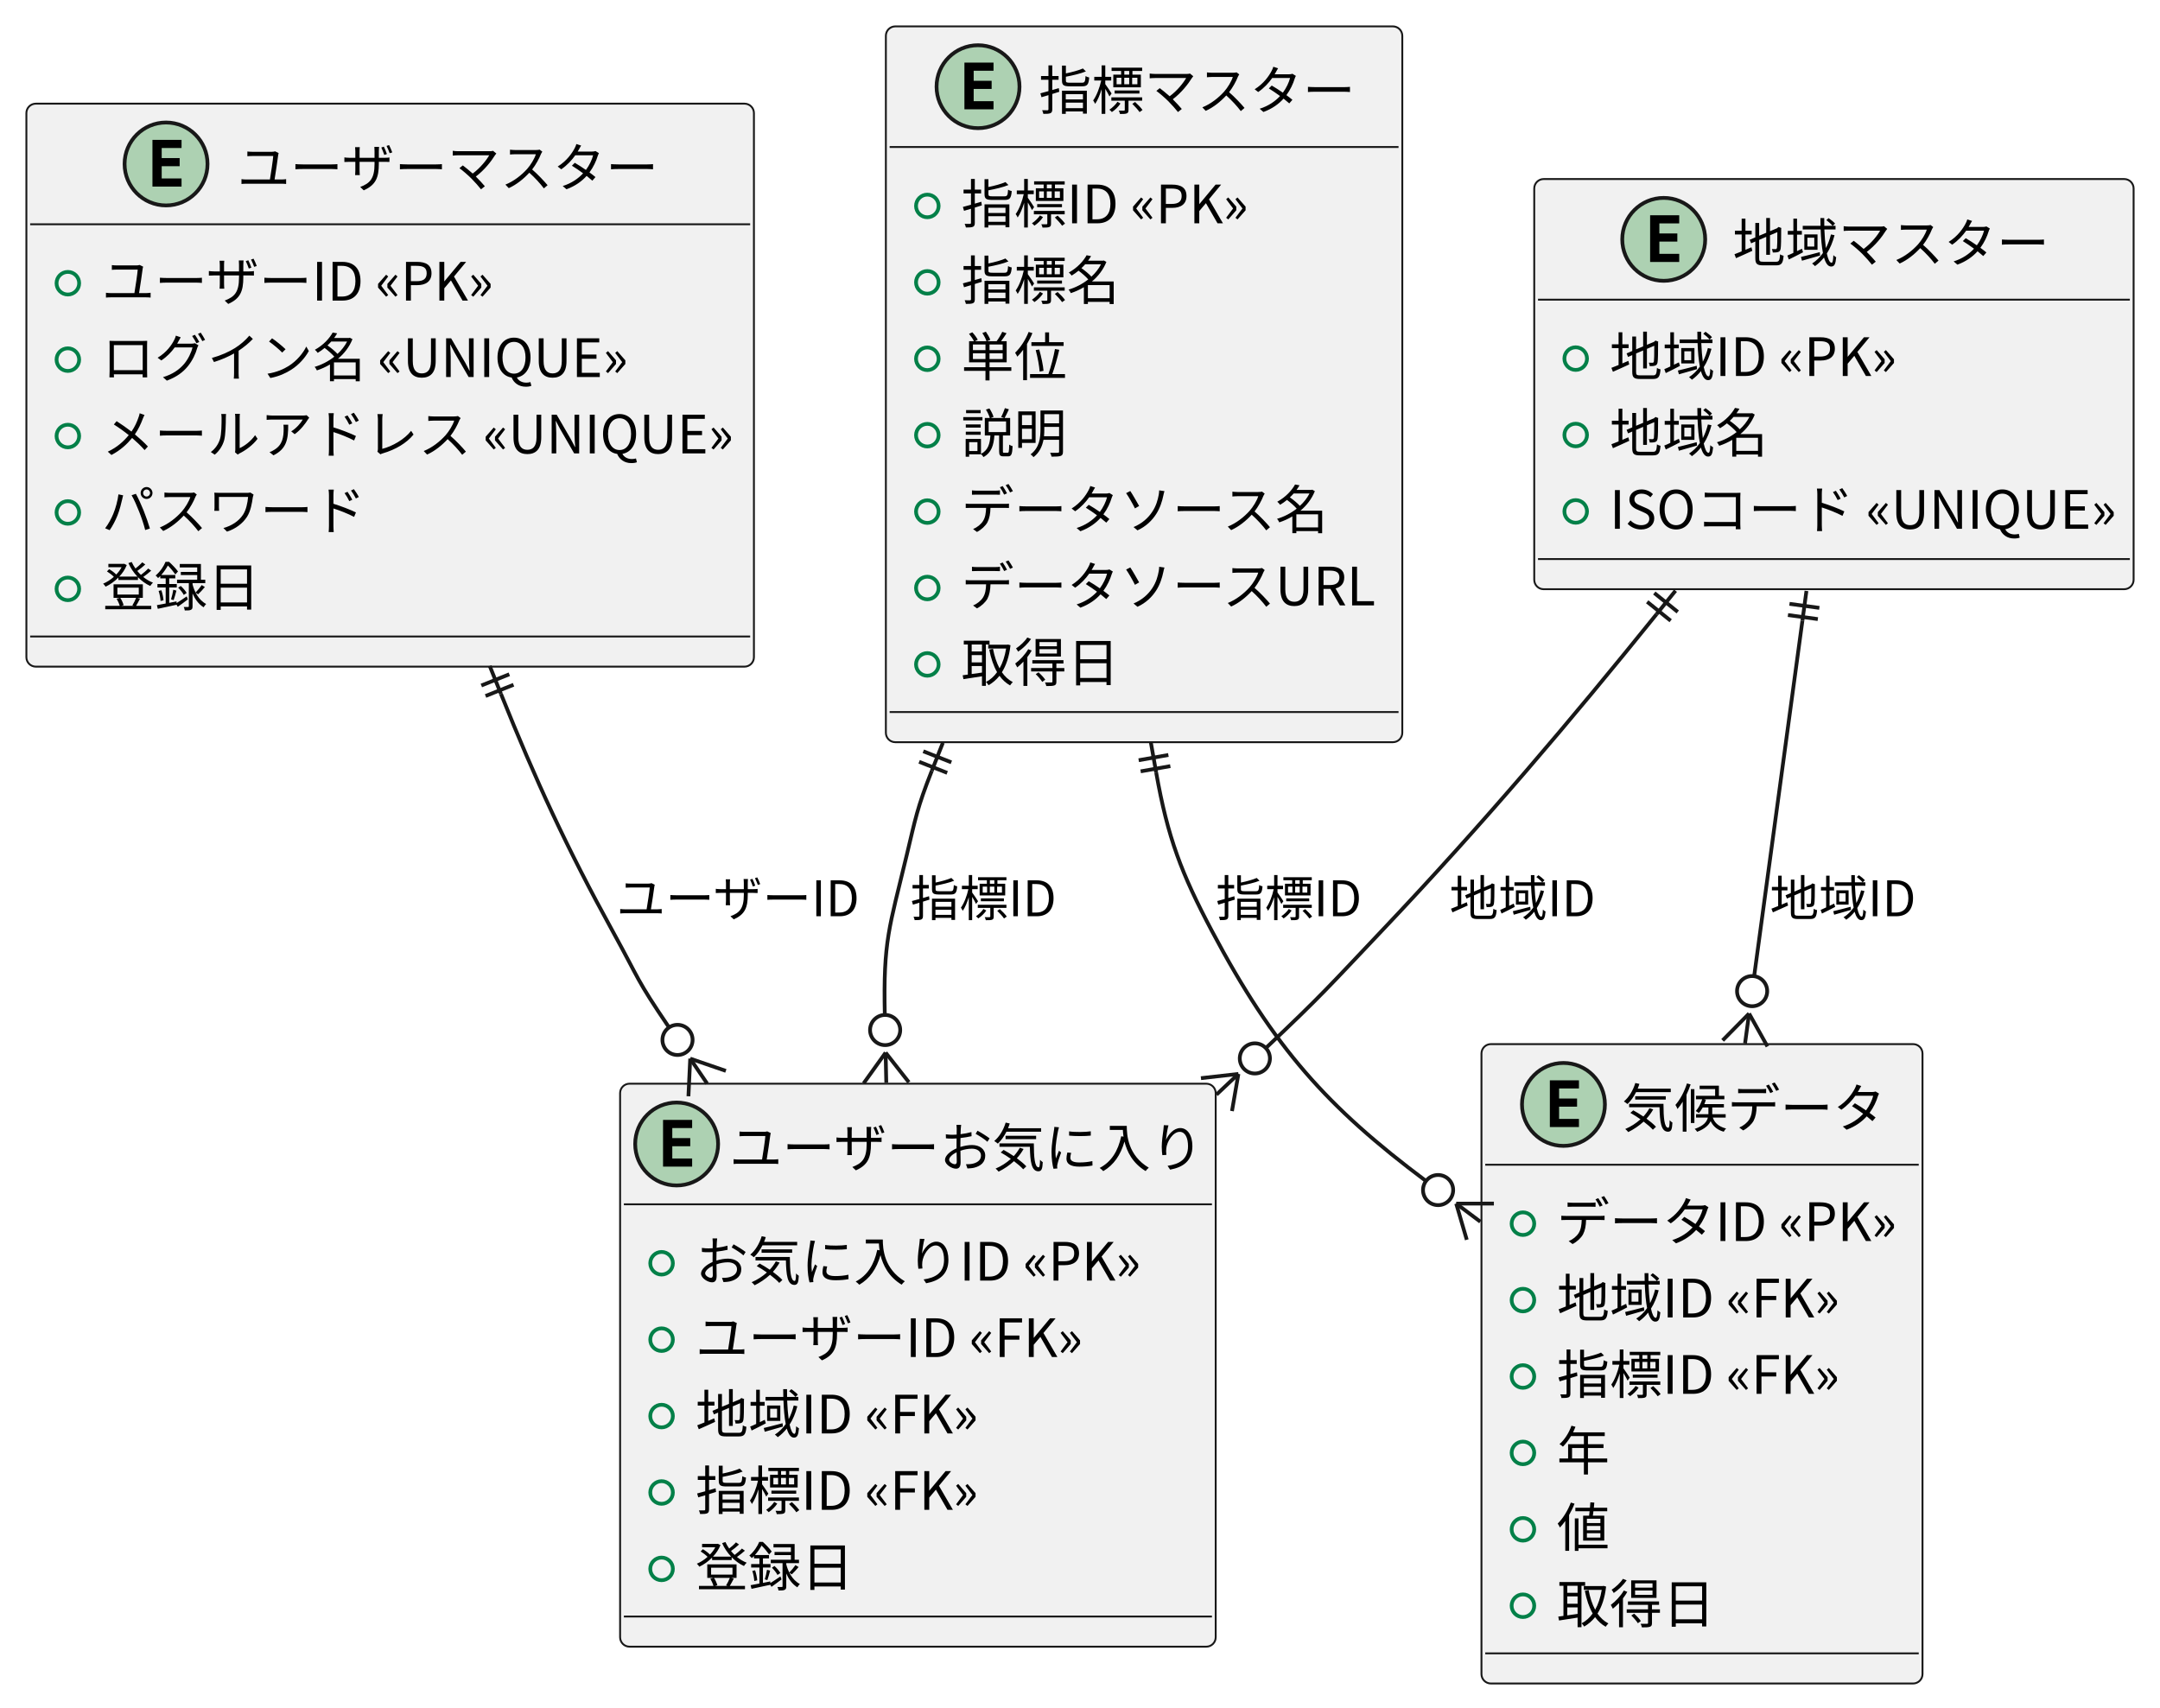
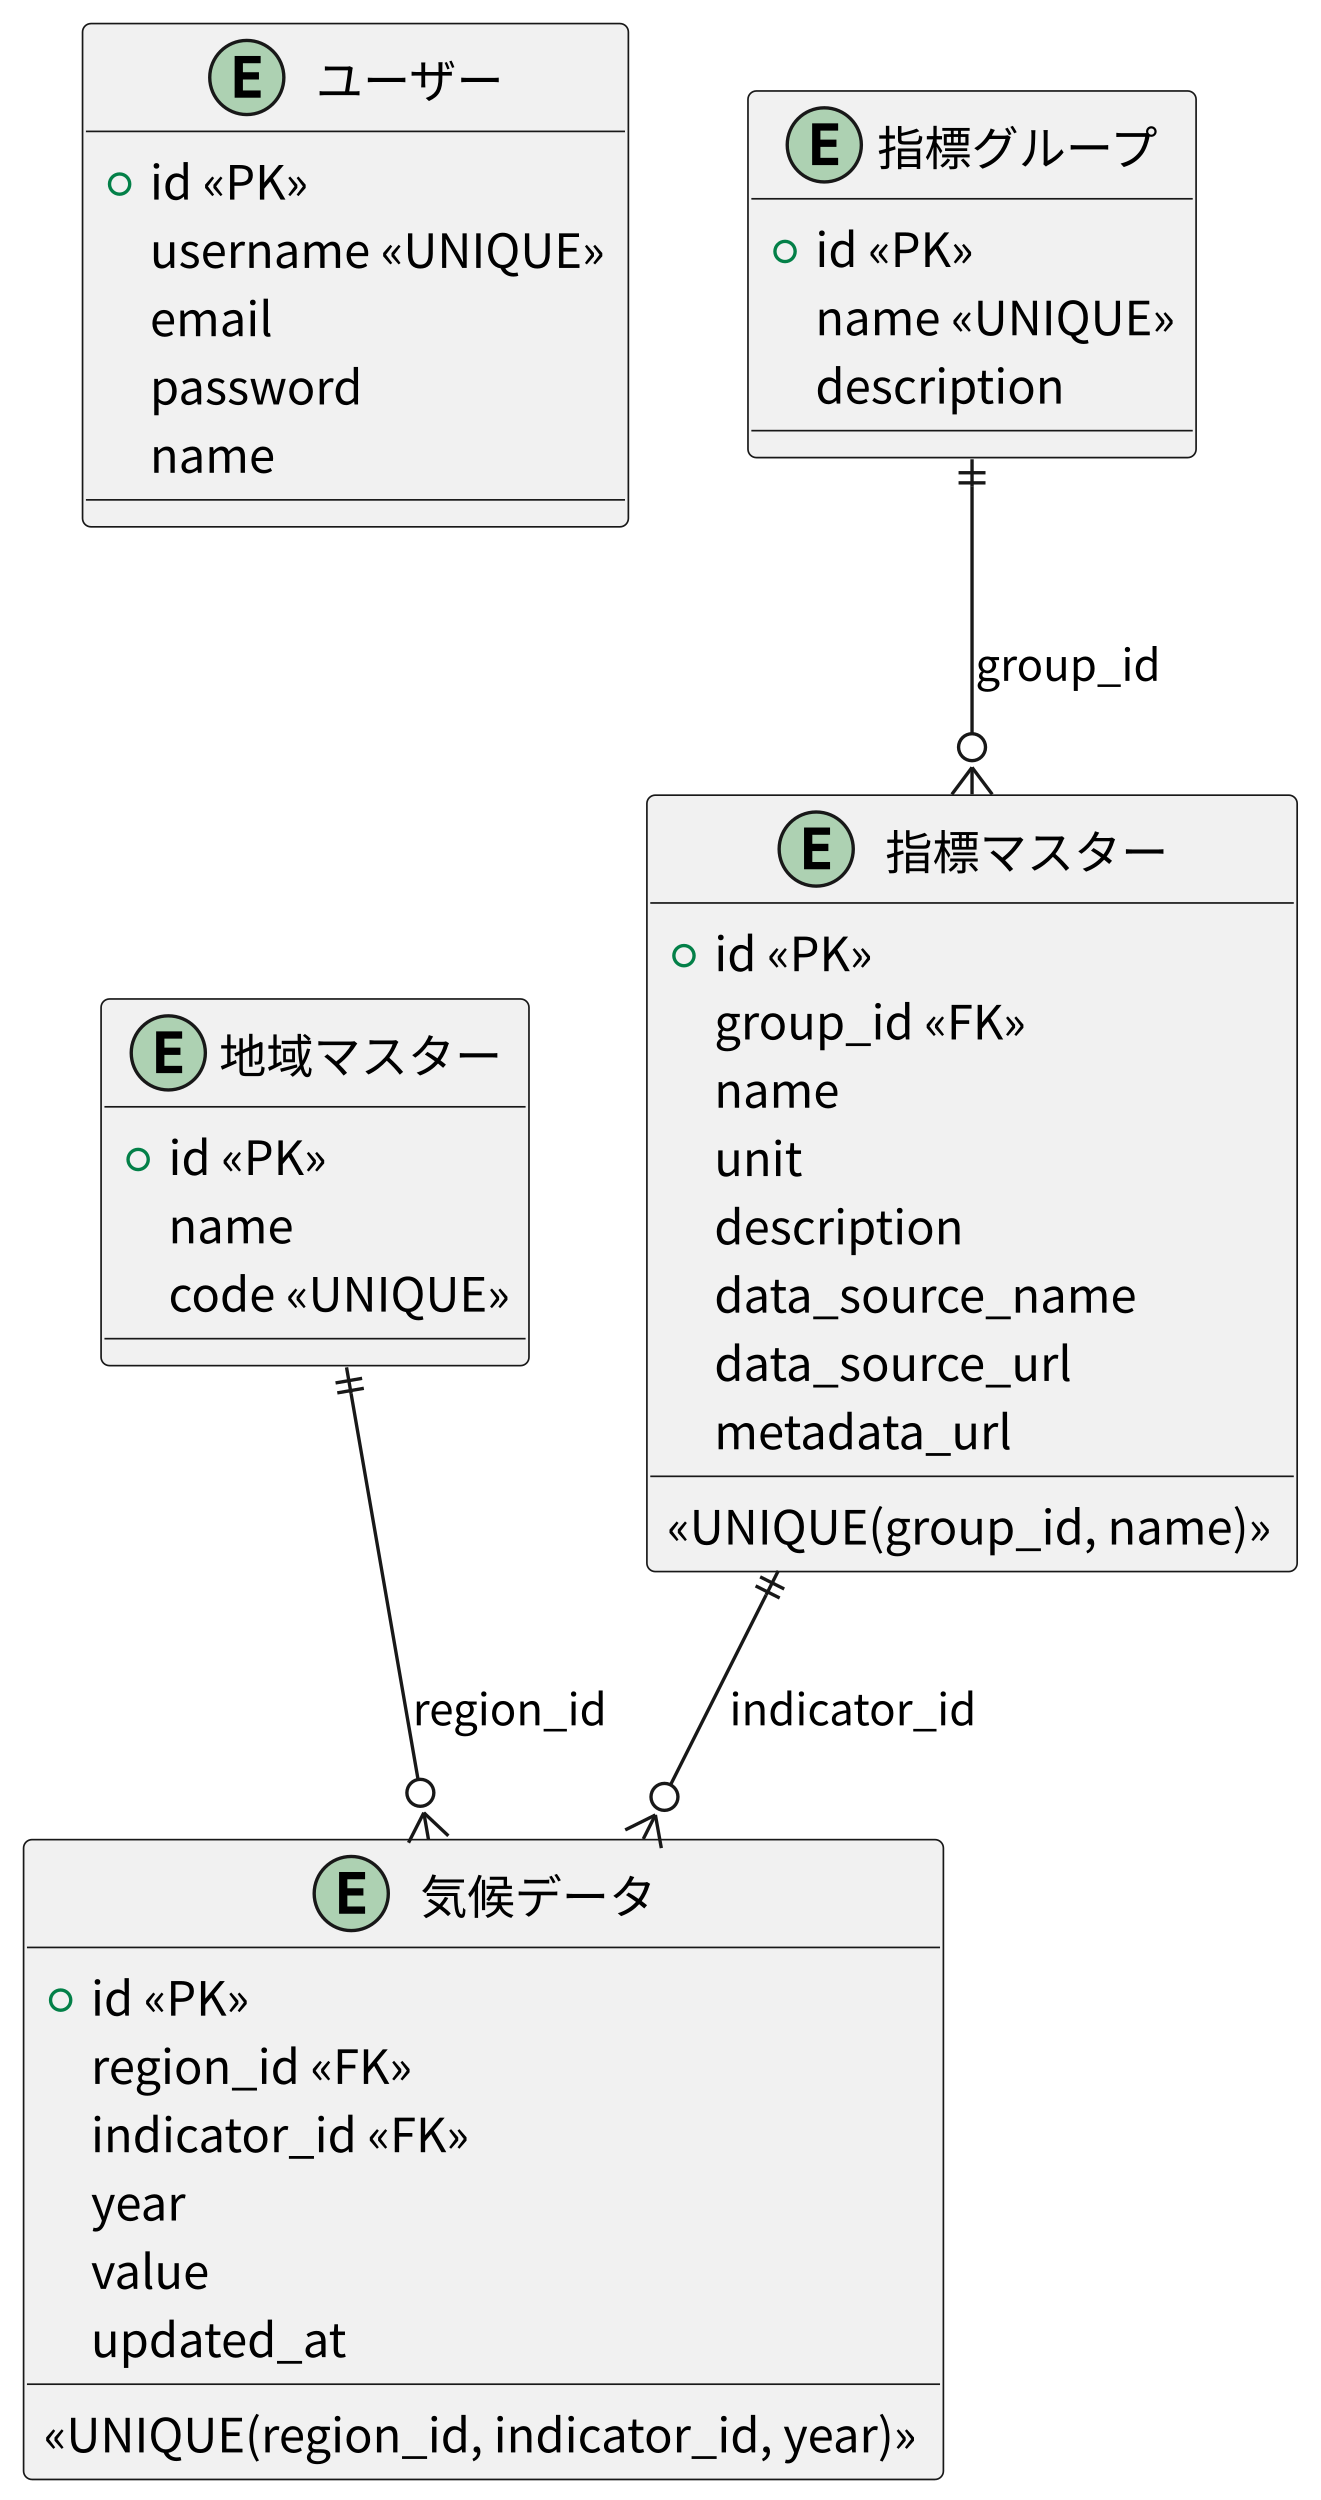
- <svg xmlns="http://www.w3.org/2000/svg" contentStyleType="text/css" height="453px" preserveAspectRatio="none" style="width:573px;height:453px;background:#FFFFFF;" version="1.1" viewBox="0 0 573 453" width="573px" zoomAndPan="magnify">
+ <svg xmlns="http://www.w3.org/2000/svg" contentStyleType="text/css" height="742px" preserveAspectRatio="none" style="width:392px;height:742px;background:#FFFFFF;" version="1.1" viewBox="0 0 392 742" width="392px" zoomAndPan="magnify">
  <defs />
  <g>
    <g id="elem_User">
-       <rect codeLine="3" fill="#F1F1F1" height="149.36" id="User" rx="2.5" ry="2.5" style="stroke:#181818;stroke-width:0.5;" width="193" x="7" y="27.5" />
-       <ellipse cx="44.05" cy="43.5" fill="#ADD1B2" rx="11" ry="11" style="stroke:#181818;stroke-width:1.0;" />
-       <path d="M48.159,49.5 L40.441,49.5 L40.441,37.109 L48.159,37.109 L48.159,39.266 L42.894,39.266 L42.894,41.938 L47.659,41.938 L47.659,44.094 L42.894,44.094 L42.894,47.344 L48.159,47.344 L48.159,49.5 Z " fill="#000000" />
-       <text fill="#000000" font-family="Noto Sans CJK JP" font-size="14" lengthAdjust="spacing" textLength="112" x="62.95" y="49.604">ユーザーマスター</text>
-       <line style="stroke:#181818;stroke-width:0.5;" x1="8" x2="199" y1="59.5" y2="59.5" />
-       <ellipse cx="18" cy="75.136" fill="none" rx="3" ry="3" style="stroke:#038048;stroke-width:1.0;" />
-       <text fill="#000000" font-family="Noto Sans CJK JP" font-size="14" lengthAdjust="spacing" textLength="105" x="27" y="79.74">ユーザーID «PK»</text>
-       <ellipse cx="18" cy="95.408" fill="none" rx="3" ry="3" style="stroke:#038048;stroke-width:1.0;" />
-       <text fill="#000000" font-family="Noto Sans CJK JP" font-size="14" lengthAdjust="spacing" textLength="139" x="27" y="100.012">ログイン名 «UNIQUE»</text>
-       <ellipse cx="18" cy="115.68" fill="none" rx="3" ry="3" style="stroke:#038048;stroke-width:1.0;" />
-       <text fill="#000000" font-family="Noto Sans CJK JP" font-size="14" lengthAdjust="spacing" textLength="167" x="27" y="120.284">メールアドレス «UNIQUE»</text>
-       <ellipse cx="18" cy="135.952" fill="none" rx="3" ry="3" style="stroke:#038048;stroke-width:1.0;" />
-       <text fill="#000000" font-family="Noto Sans CJK JP" font-size="14" lengthAdjust="spacing" textLength="70" x="27" y="140.556">パスワード</text>
-       <ellipse cx="18" cy="156.224" fill="none" rx="3" ry="3" style="stroke:#038048;stroke-width:1.0;" />
-       <text fill="#000000" font-family="Noto Sans CJK JP" font-size="14" lengthAdjust="spacing" textLength="42" x="27" y="160.828">登録日</text>
-       <line style="stroke:#181818;stroke-width:0.5;" x1="8" x2="199" y1="168.86" y2="168.86" />
+       <rect codeLine="3" fill="#F1F1F1" height="149.36" id="User" rx="2.5" ry="2.5" style="stroke:#181818;stroke-width:0.5;" width="162" x="24.5" y="7" />
+       <ellipse cx="73.25" cy="23" fill="#ADD1B2" rx="11" ry="11" style="stroke:#181818;stroke-width:1.0;" />
+       <path d="M77.359,29 L69.641,29 L69.641,16.609 L77.359,16.609 L77.359,18.766 L72.094,18.766 L72.094,21.438 L76.859,21.438 L76.859,23.594 L72.094,23.594 L72.094,26.844 L77.359,26.844 L77.359,29 Z " fill="#000000" />
+       <text fill="#000000" font-family="Noto Sans CJK JP" font-size="14" lengthAdjust="spacing" textLength="56" x="93.75" y="29.104">ユーザー</text>
+       <line style="stroke:#181818;stroke-width:0.5;" x1="25.5" x2="185.5" y1="39" y2="39" />
+       <ellipse cx="35.5" cy="54.636" fill="none" rx="3" ry="3" style="stroke:#038048;stroke-width:1.0;" />
+       <text fill="#000000" font-family="Noto Sans CJK JP" font-size="14" lengthAdjust="spacing" textLength="48" x="44.5" y="59.24">id «PK»</text>
+       <text fill="#000000" font-family="Noto Sans CJK JP" font-size="14" lengthAdjust="spacing" textLength="136" x="44.5" y="79.512">username «UNIQUE»</text>
+       <text fill="#000000" font-family="Noto Sans CJK JP" font-size="14" lengthAdjust="spacing" textLength="37" x="44.5" y="99.784">email</text>
+       <text fill="#000000" font-family="Noto Sans CJK JP" font-size="14" lengthAdjust="spacing" textLength="64" x="44.5" y="120.056">password</text>
+       <text fill="#000000" font-family="Noto Sans CJK JP" font-size="14" lengthAdjust="spacing" textLength="38" x="44.5" y="140.328">name</text>
+       <line style="stroke:#181818;stroke-width:0.5;" x1="25.5" x2="185.5" y1="148.36" y2="148.36" />
    </g>
    <g id="elem_Region">
-       <rect codeLine="11" fill="#F1F1F1" height="108.816" id="Region" rx="2.5" ry="2.5" style="stroke:#181818;stroke-width:0.5;" width="159" x="407" y="47.5" />
-       <ellipse cx="441.35" cy="63.5" fill="#ADD1B2" rx="11" ry="11" style="stroke:#181818;stroke-width:1.0;" />
-       <path d="M445.459,69.5 L437.741,69.5 L437.741,57.109 L445.459,57.109 L445.459,59.266 L440.194,59.266 L440.194,61.938 L444.959,61.938 L444.959,64.094 L440.194,64.094 L440.194,67.344 L445.459,67.344 L445.459,69.5 Z " fill="#000000" />
-       <text fill="#000000" font-family="Noto Sans CJK JP" font-size="14" lengthAdjust="spacing" textLength="84" x="459.65" y="69.604">地域マスター</text>
-       <line style="stroke:#181818;stroke-width:0.5;" x1="408" x2="565" y1="79.5" y2="79.5" />
-       <ellipse cx="418" cy="95.136" fill="none" rx="3" ry="3" style="stroke:#038048;stroke-width:1.0;" />
-       <text fill="#000000" font-family="Noto Sans CJK JP" font-size="14" lengthAdjust="spacing" textLength="77" x="427" y="99.74">地域ID «PK»</text>
-       <ellipse cx="418" cy="115.408" fill="none" rx="3" ry="3" style="stroke:#038048;stroke-width:1.0;" />
-       <text fill="#000000" font-family="Noto Sans CJK JP" font-size="14" lengthAdjust="spacing" textLength="42" x="427" y="120.012">地域名</text>
-       <ellipse cx="418" cy="135.68" fill="none" rx="3" ry="3" style="stroke:#038048;stroke-width:1.0;" />
-       <text fill="#000000" font-family="Noto Sans CJK JP" font-size="14" lengthAdjust="spacing" textLength="133" x="427" y="140.284">ISOコード «UNIQUE»</text>
-       <line style="stroke:#181818;stroke-width:0.5;" x1="408" x2="565" y1="148.316" y2="148.316" />
+       <rect codeLine="11" fill="#F1F1F1" height="108.816" id="Region" rx="2.5" ry="2.5" style="stroke:#181818;stroke-width:0.5;" width="127" x="30" y="296.5" />
+       <ellipse cx="49.95" cy="312.5" fill="#ADD1B2" rx="11" ry="11" style="stroke:#181818;stroke-width:1.0;" />
+       <path d="M54.059,318.5 L46.341,318.5 L46.341,306.109 L54.059,306.109 L54.059,308.266 L48.794,308.266 L48.794,310.938 L53.559,310.938 L53.559,313.094 L48.794,313.094 L48.794,316.344 L54.059,316.344 L54.059,318.5 Z " fill="#000000" />
+       <text fill="#000000" font-family="Noto Sans CJK JP" font-size="14" lengthAdjust="spacing" textLength="84" x="65.05" y="318.604">地域マスター</text>
+       <line style="stroke:#181818;stroke-width:0.5;" x1="31" x2="156" y1="328.5" y2="328.5" />
+       <ellipse cx="41" cy="344.136" fill="none" rx="3" ry="3" style="stroke:#038048;stroke-width:1.0;" />
+       <text fill="#000000" font-family="Noto Sans CJK JP" font-size="14" lengthAdjust="spacing" textLength="48" x="50" y="348.74">id «PK»</text>
+       <text fill="#000000" font-family="Noto Sans CJK JP" font-size="14" lengthAdjust="spacing" textLength="38" x="50" y="369.012">name</text>
+       <text fill="#000000" font-family="Noto Sans CJK JP" font-size="14" lengthAdjust="spacing" textLength="101" x="50" y="389.284">code «UNIQUE»</text>
+       <line style="stroke:#181818;stroke-width:0.5;" x1="31" x2="156" y1="397.316" y2="397.316" />
+     </g>
+     <g id="elem_IndicatorGroup">
+       <rect codeLine="17" fill="#F1F1F1" height="108.816" id="IndicatorGroup" rx="2.5" ry="2.5" style="stroke:#181818;stroke-width:0.5;" width="133" x="222" y="27" />
+       <ellipse cx="244.65" cy="43" fill="#ADD1B2" rx="11" ry="11" style="stroke:#181818;stroke-width:1.0;" />
+       <path d="M248.759,49 L241.041,49 L241.041,36.609 L248.759,36.609 L248.759,38.766 L243.494,38.766 L243.494,41.438 L248.259,41.438 L248.259,43.594 L243.494,43.594 L243.494,46.844 L248.759,46.844 L248.759,49 Z " fill="#000000" />
+       <text fill="#000000" font-family="Noto Sans CJK JP" font-size="14" lengthAdjust="spacing" textLength="84" x="260.35" y="49.104">指標グループ</text>
+       <line style="stroke:#181818;stroke-width:0.5;" x1="223" x2="354" y1="59" y2="59" />
+       <ellipse cx="233" cy="74.636" fill="none" rx="3" ry="3" style="stroke:#038048;stroke-width:1.0;" />
+       <text fill="#000000" font-family="Noto Sans CJK JP" font-size="14" lengthAdjust="spacing" textLength="48" x="242" y="79.24">id «PK»</text>
+       <text fill="#000000" font-family="Noto Sans CJK JP" font-size="14" lengthAdjust="spacing" textLength="107" x="242" y="99.512">name «UNIQUE»</text>
+       <text fill="#000000" font-family="Noto Sans CJK JP" font-size="14" lengthAdjust="spacing" textLength="75" x="242" y="119.784">description</text>
+       <line style="stroke:#181818;stroke-width:0.5;" x1="223" x2="354" y1="127.816" y2="127.816" />
    </g>
    <g id="elem_Indicator">
-       <rect codeLine="17" fill="#F1F1F1" height="189.903" id="Indicator" rx="2.5" ry="2.5" style="stroke:#181818;stroke-width:0.5;" width="137" x="235" y="7" />
-       <ellipse cx="259.45" cy="23" fill="#ADD1B2" rx="11" ry="11" style="stroke:#181818;stroke-width:1.0;" />
-       <path d="M263.559,29 L255.841,29 L255.841,16.609 L263.559,16.609 L263.559,18.766 L258.294,18.766 L258.294,21.438 L263.059,21.438 L263.059,23.594 L258.294,23.594 L258.294,26.844 L263.559,26.844 L263.559,29 Z " fill="#000000" />
-       <text fill="#000000" font-family="Noto Sans CJK JP" font-size="14" lengthAdjust="spacing" textLength="84" x="275.55" y="29.104">指標マスター</text>
-       <line style="stroke:#181818;stroke-width:0.5;" x1="236" x2="371" y1="39" y2="39" />
-       <ellipse cx="246" cy="54.636" fill="none" rx="3" ry="3" style="stroke:#038048;stroke-width:1.0;" />
-       <text fill="#000000" font-family="Noto Sans CJK JP" font-size="14" lengthAdjust="spacing" textLength="77" x="255" y="59.24">指標ID «PK»</text>
-       <ellipse cx="246" cy="74.908" fill="none" rx="3" ry="3" style="stroke:#038048;stroke-width:1.0;" />
-       <text fill="#000000" font-family="Noto Sans CJK JP" font-size="14" lengthAdjust="spacing" textLength="42" x="255" y="79.512">指標名</text>
-       <ellipse cx="246" cy="95.18" fill="none" rx="3" ry="3" style="stroke:#038048;stroke-width:1.0;" />
-       <text fill="#000000" font-family="Noto Sans CJK JP" font-size="14" lengthAdjust="spacing" textLength="28" x="255" y="99.784">単位</text>
-       <ellipse cx="246" cy="115.452" fill="none" rx="3" ry="3" style="stroke:#038048;stroke-width:1.0;" />
-       <text fill="#000000" font-family="Noto Sans CJK JP" font-size="14" lengthAdjust="spacing" textLength="28" x="255" y="120.056">説明</text>
-       <ellipse cx="246" cy="135.724" fill="none" rx="3" ry="3" style="stroke:#038048;stroke-width:1.0;" />
-       <text fill="#000000" font-family="Noto Sans CJK JP" font-size="14" lengthAdjust="spacing" textLength="98" x="255" y="140.328">データソース名</text>
-       <ellipse cx="246" cy="155.995" fill="none" rx="3" ry="3" style="stroke:#038048;stroke-width:1.0;" />
-       <text fill="#000000" font-family="Noto Sans CJK JP" font-size="14" lengthAdjust="spacing" textLength="111" x="255" y="160.6">データソースURL</text>
-       <ellipse cx="246" cy="176.267" fill="none" rx="3" ry="3" style="stroke:#038048;stroke-width:1.0;" />
-       <text fill="#000000" font-family="Noto Sans CJK JP" font-size="14" lengthAdjust="spacing" textLength="42" x="255" y="180.871">取得日</text>
-       <line style="stroke:#181818;stroke-width:0.5;" x1="236" x2="371" y1="188.903" y2="188.903" />
+       <rect codeLine="23" fill="#F1F1F1" height="230.447" id="Indicator" rx="2.5" ry="2.5" style="stroke:#181818;stroke-width:0.5;" width="193" x="192" y="236" />
+       <ellipse cx="242.25" cy="252" fill="#ADD1B2" rx="11" ry="11" style="stroke:#181818;stroke-width:1.0;" />
+       <path d="M246.359,258 L238.641,258 L238.641,245.609 L246.359,245.609 L246.359,247.766 L241.094,247.766 L241.094,250.438 L245.859,250.438 L245.859,252.594 L241.094,252.594 L241.094,255.844 L246.359,255.844 L246.359,258 Z " fill="#000000" />
+       <text fill="#000000" font-family="Noto Sans CJK JP" font-size="14" lengthAdjust="spacing" textLength="84" x="262.75" y="258.104">指標マスター</text>
+       <line style="stroke:#181818;stroke-width:0.5;" x1="193" x2="384" y1="268" y2="268" />
+       <ellipse cx="203" cy="283.636" fill="none" rx="3" ry="3" style="stroke:#038048;stroke-width:1.0;" />
+       <text fill="#000000" font-family="Noto Sans CJK JP" font-size="14" lengthAdjust="spacing" textLength="48" x="212" y="288.24">id «PK»</text>
+       <text fill="#000000" font-family="Noto Sans CJK JP" font-size="14" lengthAdjust="spacing" textLength="94" x="212" y="308.512">group_id «FK»</text>
+       <text fill="#000000" font-family="Noto Sans CJK JP" font-size="14" lengthAdjust="spacing" textLength="38" x="212" y="328.784">name</text>
+       <text fill="#000000" font-family="Noto Sans CJK JP" font-size="14" lengthAdjust="spacing" textLength="27" x="212" y="349.056">unit</text>
+       <text fill="#000000" font-family="Noto Sans CJK JP" font-size="14" lengthAdjust="spacing" textLength="75" x="212" y="369.328">description</text>
+       <text fill="#000000" font-family="Noto Sans CJK JP" font-size="14" lengthAdjust="spacing" textLength="128" x="212" y="389.599">data_source_name</text>
+       <text fill="#000000" font-family="Noto Sans CJK JP" font-size="14" lengthAdjust="spacing" textLength="108" x="212" y="409.871">data_source_url</text>
+       <text fill="#000000" font-family="Noto Sans CJK JP" font-size="14" lengthAdjust="spacing" textLength="90" x="212" y="430.143">metadata_url</text>
+       <line style="stroke:#181818;stroke-width:0.5;" x1="193" x2="384" y1="438.175" y2="438.175" />
+       <text fill="#000000" font-family="Noto Sans CJK JP" font-size="14" lengthAdjust="spacing" textLength="181" x="198" y="458.415">«UNIQUE(group_id, name)»</text>
    </g>
    <g id="elem_ClimateData">
-       <rect codeLine="27" fill="#F1F1F1" height="169.631" id="ClimateData" rx="2.5" ry="2.5" style="stroke:#181818;stroke-width:0.5;" width="117" x="393" y="277" />
-       <ellipse cx="414.75" cy="293" fill="#ADD1B2" rx="11" ry="11" style="stroke:#181818;stroke-width:1.0;" />
-       <path d="M418.859,299 L411.141,299 L411.141,286.609 L418.859,286.609 L418.859,288.766 L413.594,288.766 L413.594,291.438 L418.359,291.438 L418.359,293.594 L413.594,293.594 L413.594,296.844 L418.859,296.844 L418.859,299 Z " fill="#000000" />
-       <text fill="#000000" font-family="Noto Sans CJK JP" font-size="14" lengthAdjust="spacing" textLength="70" x="430.25" y="299.104">気候データ</text>
-       <line style="stroke:#181818;stroke-width:0.5;" x1="394" x2="509" y1="309" y2="309" />
-       <ellipse cx="404" cy="324.636" fill="none" rx="3" ry="3" style="stroke:#038048;stroke-width:1.0;" />
-       <text fill="#000000" font-family="Noto Sans CJK JP" font-size="14" lengthAdjust="spacing" textLength="91" x="413" y="329.24">データID «PK»</text>
-       <ellipse cx="404" cy="344.908" fill="none" rx="3" ry="3" style="stroke:#038048;stroke-width:1.0;" />
-       <text fill="#000000" font-family="Noto Sans CJK JP" font-size="14" lengthAdjust="spacing" textLength="76" x="413" y="349.512">地域ID «FK»</text>
-       <ellipse cx="404" cy="365.18" fill="none" rx="3" ry="3" style="stroke:#038048;stroke-width:1.0;" />
-       <text fill="#000000" font-family="Noto Sans CJK JP" font-size="14" lengthAdjust="spacing" textLength="76" x="413" y="369.784">指標ID «FK»</text>
-       <ellipse cx="404" cy="385.452" fill="none" rx="3" ry="3" style="stroke:#038048;stroke-width:1.0;" />
-       <text fill="#000000" font-family="Noto Sans CJK JP" font-size="14" lengthAdjust="spacing" textLength="14" x="413" y="390.056">年</text>
-       <ellipse cx="404" cy="405.724" fill="none" rx="3" ry="3" style="stroke:#038048;stroke-width:1.0;" />
-       <text fill="#000000" font-family="Noto Sans CJK JP" font-size="14" lengthAdjust="spacing" textLength="14" x="413" y="410.328">値</text>
-       <ellipse cx="404" cy="425.995" fill="none" rx="3" ry="3" style="stroke:#038048;stroke-width:1.0;" />
-       <text fill="#000000" font-family="Noto Sans CJK JP" font-size="14" lengthAdjust="spacing" textLength="42" x="413" y="430.599">取得日</text>
-       <line style="stroke:#181818;stroke-width:0.5;" x1="394" x2="509" y1="438.632" y2="438.632" />
+       <rect codeLine="35" fill="#F1F1F1" height="189.903" id="ClimateData" rx="2.5" ry="2.5" style="stroke:#181818;stroke-width:0.5;" width="273" x="7" y="546" />
+       <ellipse cx="104.25" cy="562" fill="#ADD1B2" rx="11" ry="11" style="stroke:#181818;stroke-width:1.0;" />
+       <path d="M108.359,568 L100.641,568 L100.641,555.609 L108.359,555.609 L108.359,557.766 L103.094,557.766 L103.094,560.438 L107.859,560.438 L107.859,562.594 L103.094,562.594 L103.094,565.844 L108.359,565.844 L108.359,568 Z " fill="#000000" />
+       <text fill="#000000" font-family="Noto Sans CJK JP" font-size="14" lengthAdjust="spacing" textLength="70" x="124.75" y="568.104">気候データ</text>
+       <line style="stroke:#181818;stroke-width:0.5;" x1="8" x2="279" y1="578" y2="578" />
+       <ellipse cx="18" cy="593.636" fill="none" rx="3" ry="3" style="stroke:#038048;stroke-width:1.0;" />
+       <text fill="#000000" font-family="Noto Sans CJK JP" font-size="14" lengthAdjust="spacing" textLength="48" x="27" y="598.24">id «PK»</text>
+       <text fill="#000000" font-family="Noto Sans CJK JP" font-size="14" lengthAdjust="spacing" textLength="97" x="27" y="618.512">region_id «FK»</text>
+       <text fill="#000000" font-family="Noto Sans CJK JP" font-size="14" lengthAdjust="spacing" textLength="114" x="27" y="638.784">indicator_id «FK»</text>
+       <text fill="#000000" font-family="Noto Sans CJK JP" font-size="14" lengthAdjust="spacing" textLength="28" x="27" y="659.056">year</text>
+       <text fill="#000000" font-family="Noto Sans CJK JP" font-size="14" lengthAdjust="spacing" textLength="36" x="27" y="679.328">value</text>
+       <text fill="#000000" font-family="Noto Sans CJK JP" font-size="14" lengthAdjust="spacing" textLength="78" x="27" y="699.6">updated_at</text>
+       <line style="stroke:#181818;stroke-width:0.5;" x1="8" x2="279" y1="707.631" y2="707.631" />
+       <text fill="#000000" font-family="Noto Sans CJK JP" font-size="14" lengthAdjust="spacing" textLength="261" x="13" y="727.871">«UNIQUE(region_id, indicator_id, year)»</text>
    </g>
-     <g id="elem_Favorite">
-       <rect codeLine="36" fill="#F1F1F1" height="149.36" id="Favorite" rx="2.5" ry="2.5" style="stroke:#181818;stroke-width:0.5;" width="158" x="164.5" y="287.5" />
-       <ellipse cx="179.5" cy="303.5" fill="#ADD1B2" rx="11" ry="11" style="stroke:#181818;stroke-width:1.0;" />
-       <path d="M183.609,309.5 L175.891,309.5 L175.891,297.109 L183.609,297.109 L183.609,299.266 L178.344,299.266 L178.344,301.938 L183.109,301.938 L183.109,304.094 L178.344,304.094 L178.344,307.344 L183.609,307.344 L183.609,309.5 Z " fill="#000000" />
-       <text fill="#000000" font-family="Noto Sans CJK JP" font-size="14" lengthAdjust="spacing" textLength="126" x="193.5" y="309.604">ユーザーお気に入り</text>
-       <line style="stroke:#181818;stroke-width:0.5;" x1="165.5" x2="321.5" y1="319.5" y2="319.5" />
-       <ellipse cx="175.5" cy="335.136" fill="none" rx="3" ry="3" style="stroke:#038048;stroke-width:1.0;" />
-       <text fill="#000000" font-family="Noto Sans CJK JP" font-size="14" lengthAdjust="spacing" textLength="119" x="184.5" y="339.74">お気に入りID «PK»</text>
-       <ellipse cx="175.5" cy="355.408" fill="none" rx="3" ry="3" style="stroke:#038048;stroke-width:1.0;" />
-       <text fill="#000000" font-family="Noto Sans CJK JP" font-size="14" lengthAdjust="spacing" textLength="104" x="184.5" y="360.012">ユーザーID «FK»</text>
-       <ellipse cx="175.5" cy="375.68" fill="none" rx="3" ry="3" style="stroke:#038048;stroke-width:1.0;" />
-       <text fill="#000000" font-family="Noto Sans CJK JP" font-size="14" lengthAdjust="spacing" textLength="76" x="184.5" y="380.284">地域ID «FK»</text>
-       <ellipse cx="175.5" cy="395.952" fill="none" rx="3" ry="3" style="stroke:#038048;stroke-width:1.0;" />
-       <text fill="#000000" font-family="Noto Sans CJK JP" font-size="14" lengthAdjust="spacing" textLength="76" x="184.5" y="400.556">指標ID «FK»</text>
-       <ellipse cx="175.5" cy="416.224" fill="none" rx="3" ry="3" style="stroke:#038048;stroke-width:1.0;" />
-       <text fill="#000000" font-family="Noto Sans CJK JP" font-size="14" lengthAdjust="spacing" textLength="42" x="184.5" y="420.828">登録日</text>
-       <line style="stroke:#181818;stroke-width:0.5;" x1="165.5" x2="321.5" y1="428.86" y2="428.86" />
+     <g id="link_IndicatorGroup_Indicator">
+       <path codeLine="45" d="M288.5,144.31 C288.5,172.92 288.5,183.23 288.5,217.77 " fill="none" id="IndicatorGroup-Indicator" style="stroke:#181818;stroke-width:1.0;" />
+       <line style="stroke:#181818;stroke-width:1.0;" x1="284.5" x2="292.5" y1="140.31" y2="140.31" />
+       <line style="stroke:#181818;stroke-width:1.0;" x1="284.5" x2="292.5" y1="143.31" y2="143.31" />
+       <line style="stroke:#181818;stroke-width:1.0;" x1="288.5" x2="288.5" y1="144.31" y2="136.31" />
+       <line style="stroke:#181818;stroke-width:1.0;" x1="288.5" x2="294.5" y1="227.77" y2="235.77" />
+       <line style="stroke:#181818;stroke-width:1.0;" x1="288.5" x2="282.5" y1="227.77" y2="235.77" />
+       <line style="stroke:#181818;stroke-width:1.0;" x1="288.5" x2="288.5" y1="227.77" y2="235.77" />
+       <ellipse cx="288.5" cy="221.77" fill="none" rx="4" ry="4" style="stroke:#181818;stroke-width:1.0;" />
+       <text fill="#000000" font-family="Noto Sans CJK JP" font-size="13" lengthAdjust="spacing" textLength="55" x="289.5" y="202.08">group_id</text>
    </g>
    <g id="link_Region_ClimateData">
-       <path codeLine="44" d="M478.134,164.697 C473.424,199.407 470.688,219.513 465.338,258.983 " fill="none" id="Region-ClimateData" style="stroke:#181818;stroke-width:1.0;" />
-       <line style="stroke:#181818;stroke-width:1.0;" x1="474.709" x2="482.636" y1="160.196" y2="161.272" />
-       <line style="stroke:#181818;stroke-width:1.0;" x1="474.305" x2="482.232" y1="163.169" y2="164.244" />
-       <line style="stroke:#181818;stroke-width:1.0;" x1="478.134" x2="479.21" y1="164.697" y2="156.77" />
-       <line style="stroke:#181818;stroke-width:1.0;" x1="463.995" x2="468.866" y1="268.892" y2="277.626" />
-       <line style="stroke:#181818;stroke-width:1.0;" x1="463.995" x2="456.974" y1="268.892" y2="276.014" />
-       <line style="stroke:#181818;stroke-width:1.0;" x1="463.995" x2="462.92" y1="268.892" y2="276.82" />
-       <ellipse cx="464.8" cy="262.947" fill="none" rx="4" ry="4" style="stroke:#181818;stroke-width:1.0;" />
-       <text fill="#000000" font-family="Noto Sans CJK JP" font-size="13" lengthAdjust="spacing" textLength="39" x="469.5" y="243.08">地域ID</text>
+       <path codeLine="47" d="M104.217,413.712 C111.037,453.032 116.021,481.745 124.081,528.165 " fill="none" id="Region-ClimateData" style="stroke:#181818;stroke-width:1.0;" />
+       <line style="stroke:#181818;stroke-width:1.0;" x1="99.592" x2="107.475" y1="410.455" y2="409.088" />
+       <line style="stroke:#181818;stroke-width:1.0;" x1="100.105" x2="107.987" y1="413.411" y2="412.043" />
+       <line style="stroke:#181818;stroke-width:1.0;" x1="104.217" x2="102.85" y1="413.712" y2="405.83" />
+       <line style="stroke:#181818;stroke-width:1.0;" x1="125.791" x2="133.072" y1="538.018" y2="544.874" />
+       <line style="stroke:#181818;stroke-width:1.0;" x1="125.791" x2="121.248" y1="538.018" y2="546.926" />
+       <line style="stroke:#181818;stroke-width:1.0;" x1="125.791" x2="127.16" y1="538.018" y2="545.9" />
+       <ellipse cx="124.765" cy="532.106" fill="none" rx="4" ry="4" style="stroke:#181818;stroke-width:1.0;" />
+       <text fill="#000000" font-family="Noto Sans CJK JP" font-size="13" lengthAdjust="spacing" textLength="58" x="122.5" y="512.08">region_id</text>
    </g>
    <g id="link_Indicator_ClimateData">
-       <path codeLine="45" d="M306.703,204.928 C309.763,222.238 313.41,231.75 321.5,247 C337.96,278.03 352.111,293.722 378.291,313.322 " fill="none" id="Indicator-ClimateData" style="stroke:#181818;stroke-width:1.0;" />
-       <line style="stroke:#181818;stroke-width:1.0;" x1="302.067" x2="309.945" y1="201.685" y2="200.293" />
-       <line style="stroke:#181818;stroke-width:1.0;" x1="302.59" x2="310.467" y1="204.639" y2="203.247" />
-       <line style="stroke:#181818;stroke-width:1.0;" x1="306.703" x2="305.31" y1="204.928" y2="197.05" />
-       <line style="stroke:#181818;stroke-width:1.0;" x1="386.296" x2="396.296" y1="319.315" y2="319.307" />
-       <line style="stroke:#181818;stroke-width:1.0;" x1="386.296" x2="389.104" y1="319.315" y2="328.913" />
-       <line style="stroke:#181818;stroke-width:1.0;" x1="386.296" x2="392.7" y1="319.315" y2="324.11" />
-       <ellipse cx="381.493" cy="315.72" fill="none" rx="4" ry="4" style="stroke:#181818;stroke-width:1.0;" />
-       <text fill="#000000" font-family="Noto Sans CJK JP" font-size="13" lengthAdjust="spacing" textLength="39" x="322.5" y="243.08">指標ID</text>
-     </g>
-     <g id="link_User_Favorite">
-       <path codeLine="47" d="M132.891,184.084 C142.141,207.124 150.32,224.87 162.5,247 C169.94,260.51 168.565,259.424 177.486,272.574 " fill="none" id="User-Favorite" style="stroke:#181818;stroke-width:1.0;" />
-       <line style="stroke:#181818;stroke-width:1.0;" x1="127.688" x2="135.112" y1="181.862" y2="178.882" />
-       <line style="stroke:#181818;stroke-width:1.0;" x1="128.806" x2="136.23" y1="184.646" y2="181.666" />
-       <line style="stroke:#181818;stroke-width:1.0;" x1="132.891" x2="129.91" y1="184.084" y2="176.66" />
-       <line style="stroke:#181818;stroke-width:1.0;" x1="183.099" x2="192.555" y1="280.849" y2="284.102" />
-       <line style="stroke:#181818;stroke-width:1.0;" x1="183.099" x2="182.625" y1="280.849" y2="290.838" />
-       <line style="stroke:#181818;stroke-width:1.0;" x1="183.099" x2="187.59" y1="280.849" y2="287.47" />
-       <ellipse cx="179.731" cy="275.884" fill="none" rx="4" ry="4" style="stroke:#181818;stroke-width:1.0;" />
-       <text fill="#000000" font-family="Noto Sans CJK JP" font-size="13" lengthAdjust="spacing" textLength="65" x="163.5" y="243.08">ユーザーID</text>
-     </g>
-     <g id="link_Region_Favorite">
-       <path codeLine="48" d="M439.446,162.946 C417.096,190.646 393.71,218.31 366.5,247 C352.77,261.47 350.686,264.011 335.796,278.051 " fill="none" id="Region-Favorite" style="stroke:#181818;stroke-width:1.0;" />
-       <line style="stroke:#181818;stroke-width:1.0;" x1="438.845" x2="445.071" y1="157.321" y2="162.345" />
-       <line style="stroke:#181818;stroke-width:1.0;" x1="436.961" x2="443.187" y1="159.656" y2="164.68" />
-       <line style="stroke:#181818;stroke-width:1.0;" x1="439.446" x2="444.47" y1="162.946" y2="156.72" />
-       <line style="stroke:#181818;stroke-width:1.0;" x1="328.521" x2="326.816" y1="284.912" y2="294.765" />
-       <line style="stroke:#181818;stroke-width:1.0;" x1="328.521" x2="318.584" y1="284.912" y2="286.035" />
-       <line style="stroke:#181818;stroke-width:1.0;" x1="328.521" x2="322.7" y1="284.912" y2="290.4" />
-       <ellipse cx="332.886" cy="280.796" fill="none" rx="4" ry="4" style="stroke:#181818;stroke-width:1.0;" />
-       <text fill="#000000" font-family="Noto Sans CJK JP" font-size="13" lengthAdjust="spacing" textLength="39" x="384.5" y="243.08">地域ID</text>
-     </g>
-     <g id="link_Indicator_Favorite">
-       <path codeLine="49" d="M247.183,204.501 C243.283,214.381 242.89,217.02 240.5,227 C235.89,246.24 234.289,249.474 234.719,269.264 " fill="none" id="Indicator-Favorite" style="stroke:#181818;stroke-width:1.0;" />
-       <line style="stroke:#181818;stroke-width:1.0;" x1="244.931" x2="252.372" y1="199.312" y2="202.249" />
-       <line style="stroke:#181818;stroke-width:1.0;" x1="243.829" x2="251.27" y1="202.102" y2="205.04" />
-       <line style="stroke:#181818;stroke-width:1.0;" x1="247.183" x2="250.12" y1="204.501" y2="197.06" />
-       <line style="stroke:#181818;stroke-width:1.0;" x1="234.936" x2="241.109" y1="279.262" y2="287.13" />
-       <line style="stroke:#181818;stroke-width:1.0;" x1="234.936" x2="229.111" y1="279.262" y2="287.39" />
-       <line style="stroke:#181818;stroke-width:1.0;" x1="234.936" x2="235.11" y1="279.262" y2="287.26" />
-       <ellipse cx="234.806" cy="273.263" fill="none" rx="4" ry="4" style="stroke:#181818;stroke-width:1.0;" />
-       <text fill="#000000" font-family="Noto Sans CJK JP" font-size="13" lengthAdjust="spacing" textLength="39" x="241.5" y="243.08">指標ID</text>
+       <path codeLine="48" d="M227.383,473.386 C214.103,499.766 211.815,504.323 199.015,529.743 " fill="none" id="Indicator-ClimateData" style="stroke:#181818;stroke-width:1.0;" />
+       <line style="stroke:#181818;stroke-width:1.0;" x1="225.609" x2="232.754" y1="468.014" y2="471.611" />
+       <line style="stroke:#181818;stroke-width:1.0;" x1="224.26" x2="231.405" y1="470.694" y2="474.291" />
+       <line style="stroke:#181818;stroke-width:1.0;" x1="227.383" x2="230.98" y1="473.386" y2="466.24" />
+       <line style="stroke:#181818;stroke-width:1.0;" x1="194.518" x2="196.279" y1="538.675" y2="548.518" />
+       <line style="stroke:#181818;stroke-width:1.0;" x1="194.518" x2="185.561" y1="538.675" y2="543.122" />
+       <line style="stroke:#181818;stroke-width:1.0;" x1="194.518" x2="190.92" y1="538.675" y2="545.82" />
+       <ellipse cx="197.216" cy="533.316" fill="none" rx="4" ry="4" style="stroke:#181818;stroke-width:1.0;" />
+       <text fill="#000000" font-family="Noto Sans CJK JP" font-size="13" lengthAdjust="spacing" textLength="75" x="216.5" y="512.08">indicator_id</text>
    </g>
  </g>
</svg>
